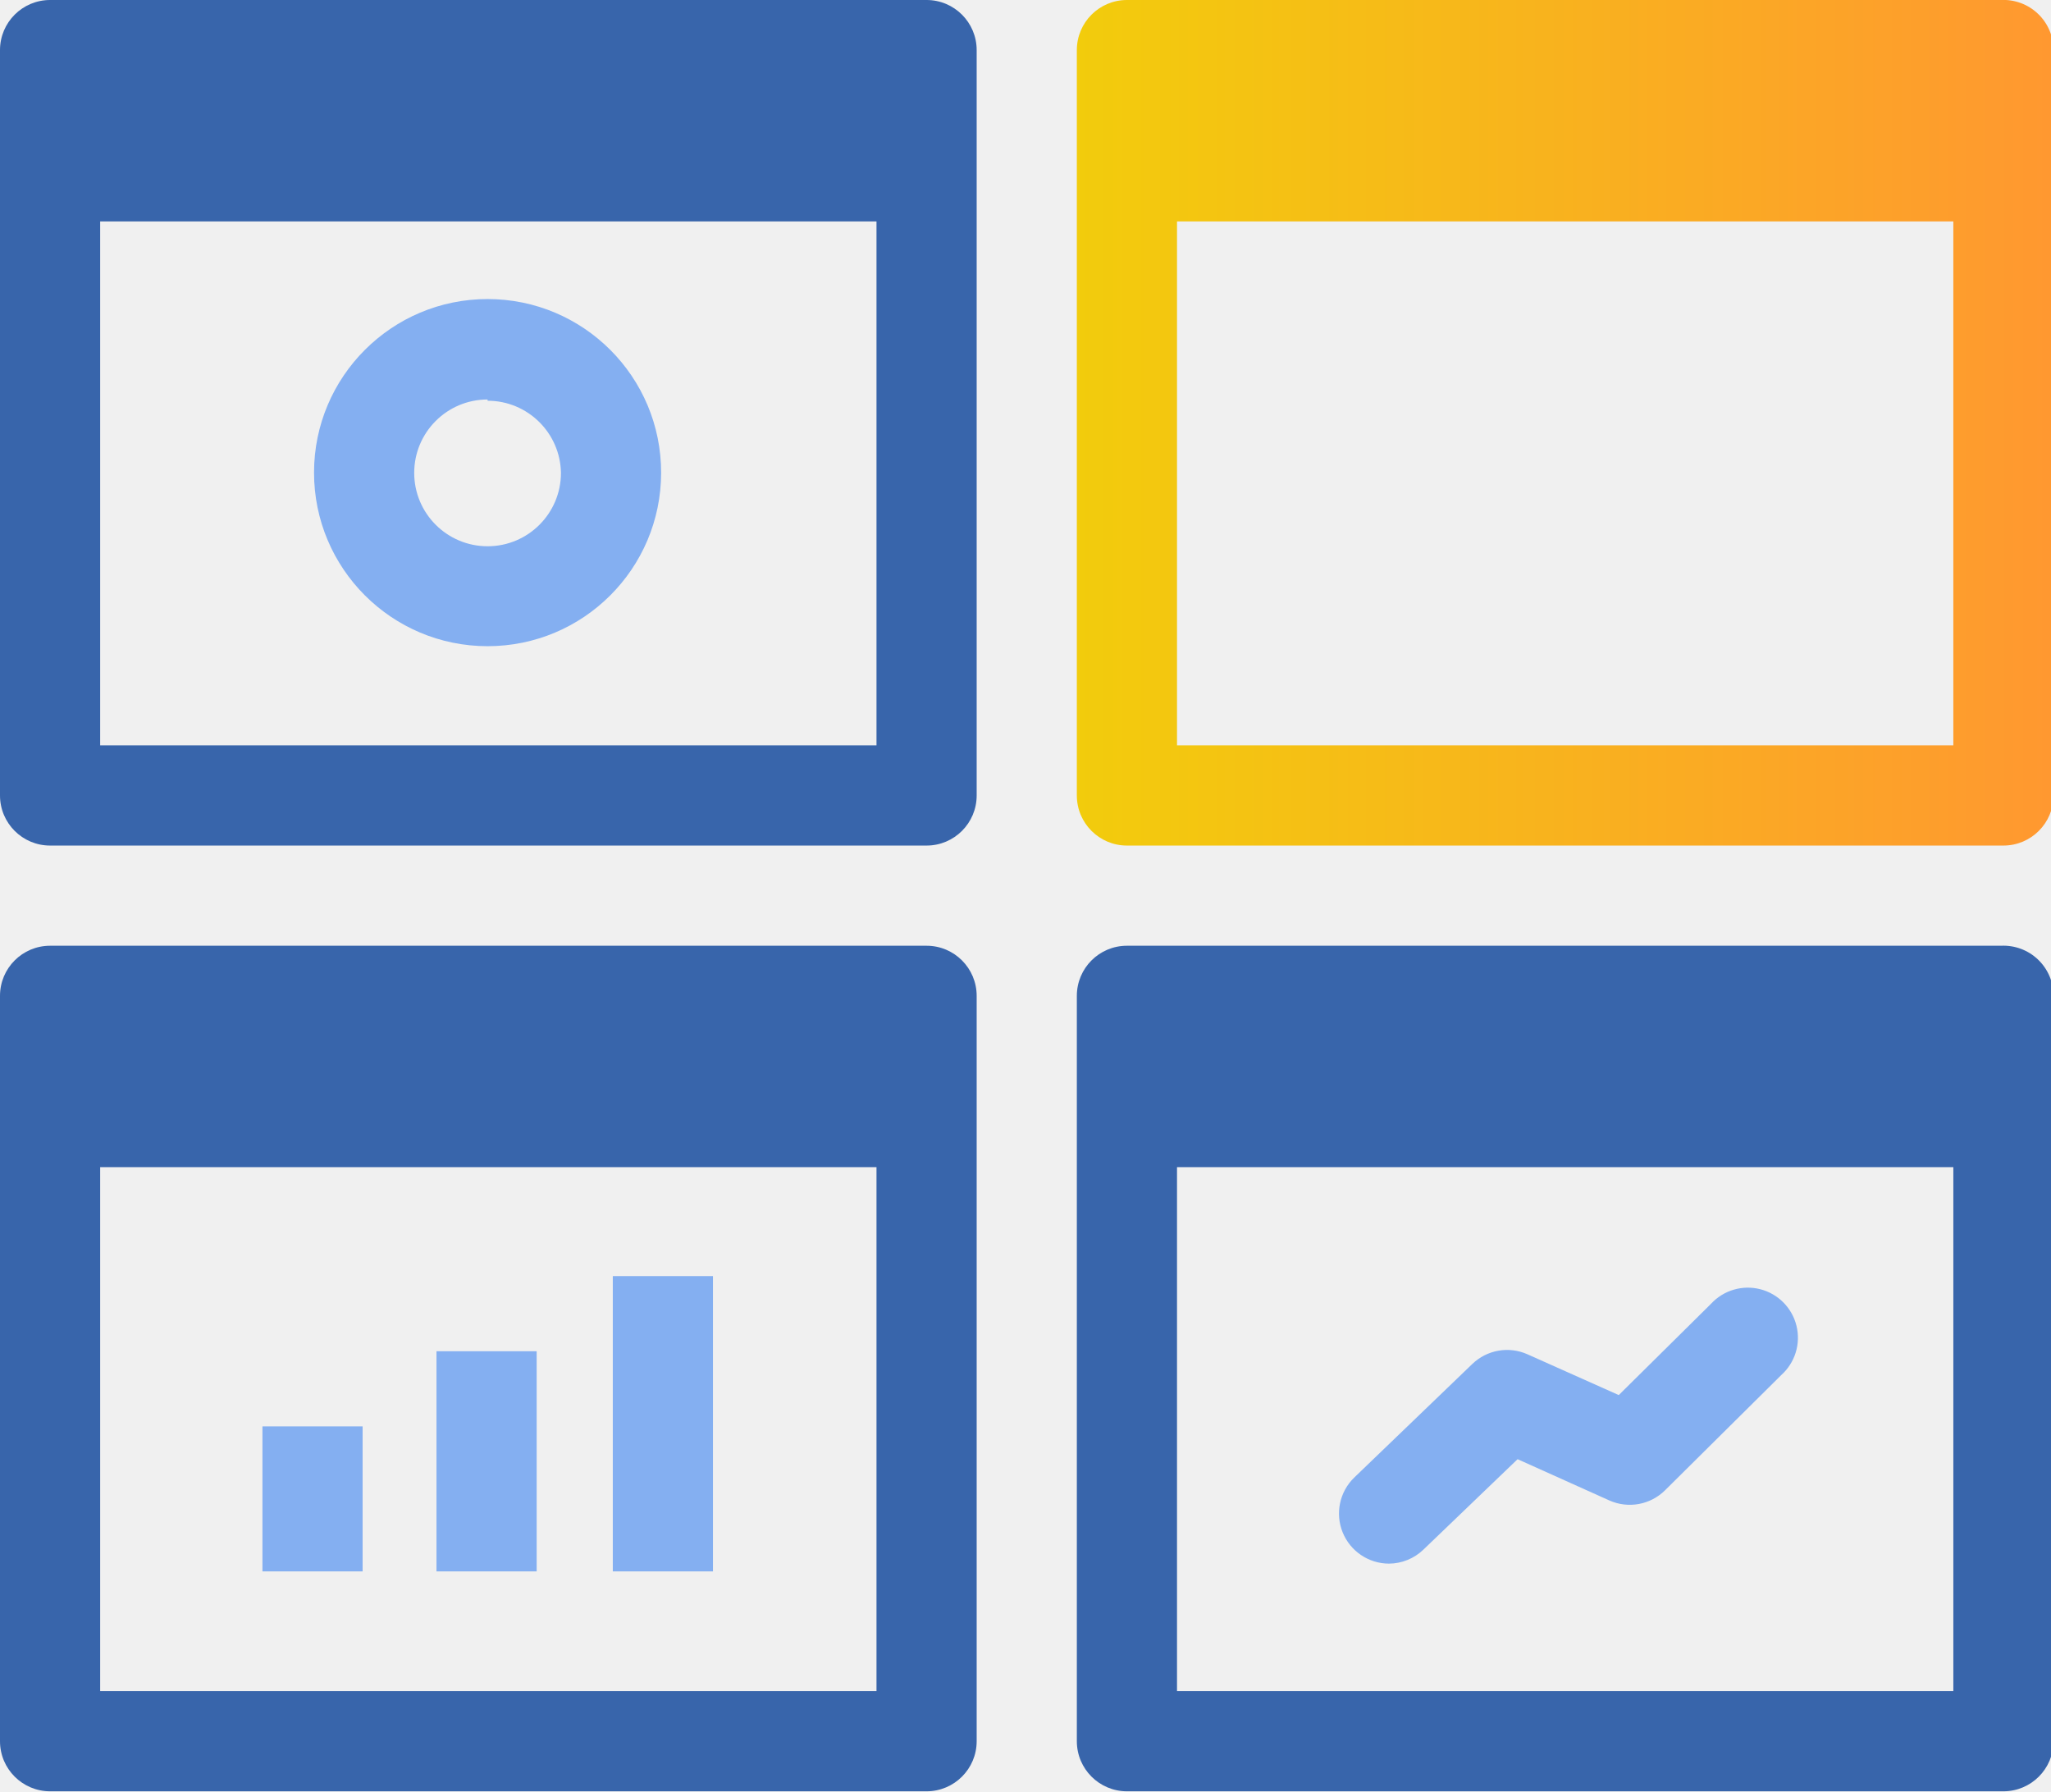
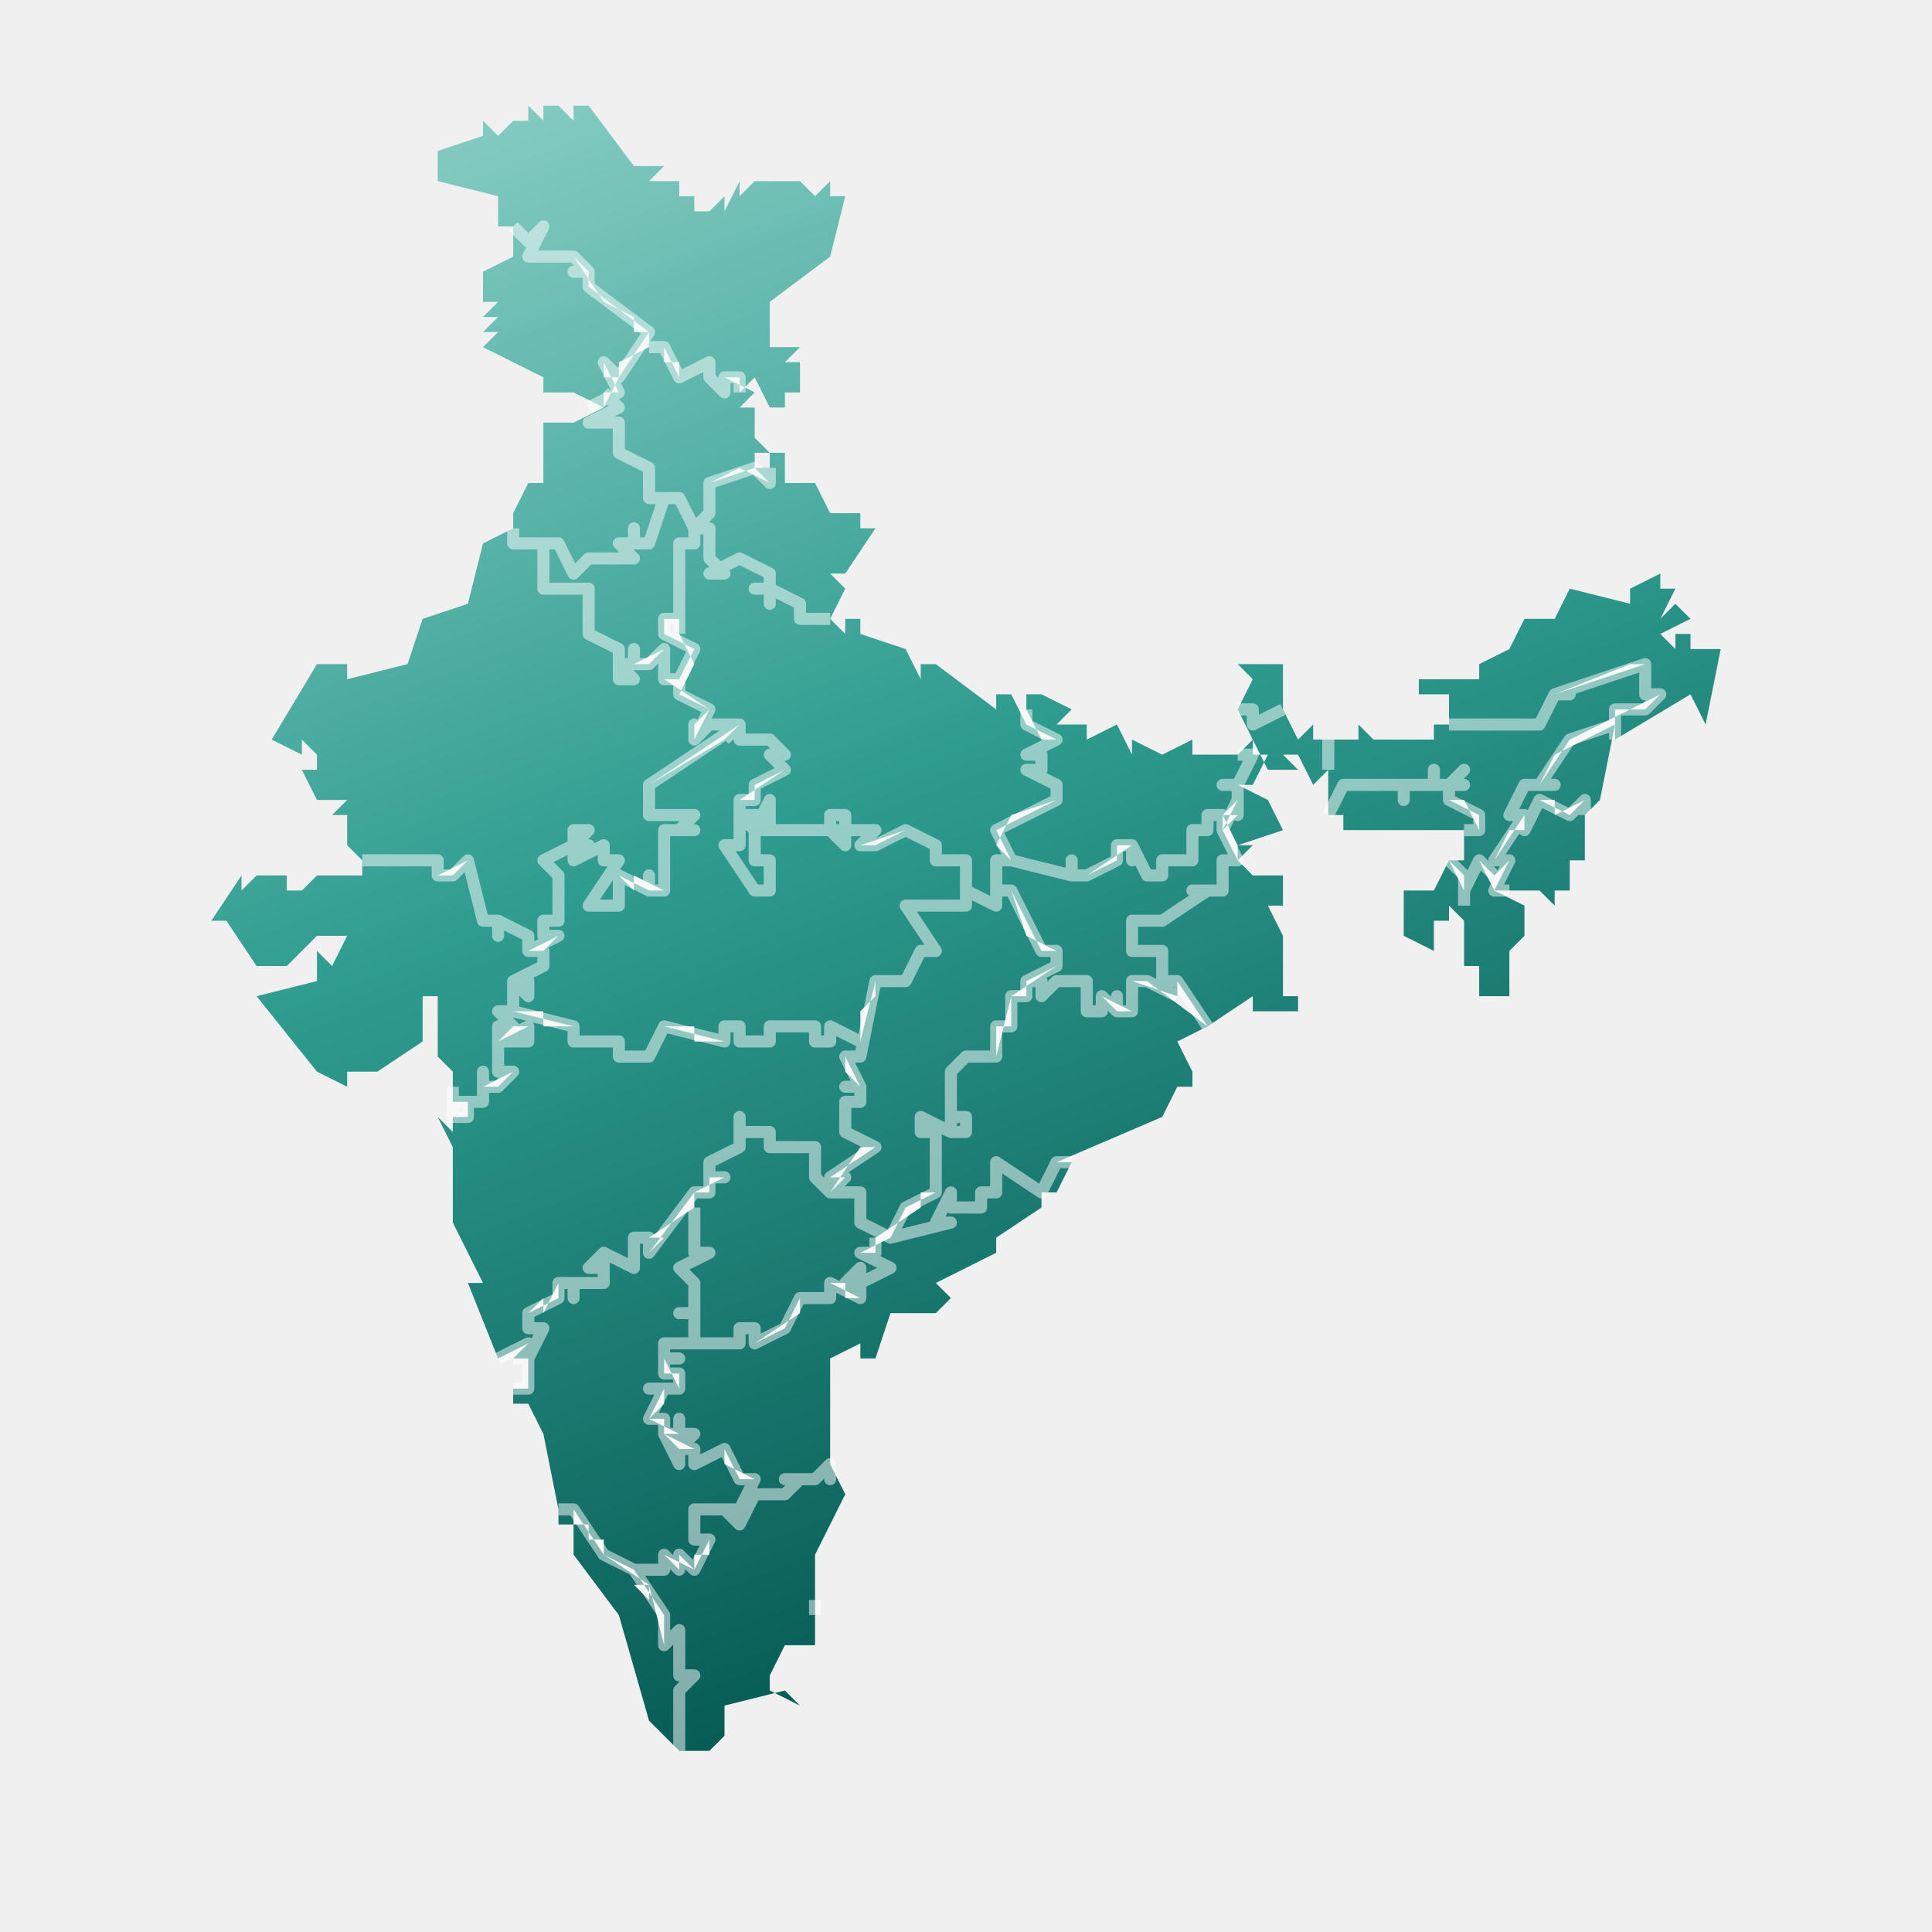
- <svg xmlns="http://www.w3.org/2000/svg" viewBox="0 0 81.9 71.52">
+ <svg xmlns="http://www.w3.org/2000/svg" viewBox="0 0 128 128" role="img" aria-label="Bharat Choropleth">
  <defs>
-     <style>.cls-1{fill:#84aff1;}.cls-2{fill:#3865ab;}.cls-3{fill:url(#linear-gradient);}</style>
-     <linearGradient id="linear-gradient" x1="42.95" y1="16.88" x2="81.9" y2="16.88" gradientUnits="userSpaceOnUse">
-       <stop offset="0" stop-color="#f2cc0c" />
-       <stop offset="1" stop-color="#ff9830" />
+     <linearGradient id="bc" x1="0" y1="0" x2=".35" y2="1">
+       <stop offset="0" stop-color="#8fd1c8" />
+       <stop offset=".5" stop-color="#2f9c90" />
+       <stop offset="1" stop-color="#075b55" />
    </linearGradient>
  </defs>
-   <g id="Layer_2" data-name="Layer 2">
-     <g id="Layer_1-2" data-name="Layer 1">
-       <path class="cls-1" d="M55.46,62.43A2,2,0,0,1,54.07,59l4.72-4.54a2,2,0,0,1,2.2-.39l3.65,1.63,3.68-3.64a2,2,0,1,1,2.81,2.84l-4.64,4.6a2,2,0,0,1-2.22.41L60.6,58.26l-3.76,3.61A2,2,0,0,1,55.46,62.43Z" />
-       <path class="cls-2" d="M37,0H2A2,2,0,0,0,0,2V31.76a2,2,0,0,0,2,2H37a2,2,0,0,0,2-2V2A2,2,0,0,0,37,0ZM4,29.76V8.84H35V29.76Z" />
-       <path class="cls-3" d="M79.9,0H45a2,2,0,0,0-2,2V31.76a2,2,0,0,0,2,2h35a2,2,0,0,0,2-2V2A2,2,0,0,0,79.9,0ZM47,29.76V8.84h31V29.76Z" />
-       <path class="cls-2" d="M37,37.76H2a2,2,0,0,0-2,2V69.52a2,2,0,0,0,2,2H37a2,2,0,0,0,2-2V39.76A2,2,0,0,0,37,37.76ZM4,67.52V46.6H35V67.52Z" />
-       <path class="cls-2" d="M79.9,37.76H45a2,2,0,0,0-2,2V69.52a2,2,0,0,0,2,2h35a2,2,0,0,0,2-2V39.76A2,2,0,0,0,79.9,37.76ZM47,67.52V46.6h31V67.52Z" />
-       <rect class="cls-1" x="10.48" y="56.95" width="4" height="5.79" />
-       <rect class="cls-1" x="17.43" y="53.95" width="4" height="8.79" />
-       <rect class="cls-1" x="24.47" y="50.95" width="4" height="11.79" />
-       <path class="cls-1" d="M19.47,25.8a6.93,6.93,0,1,1,6.93-6.92A6.93,6.93,0,0,1,19.47,25.8Zm0-9.85a2.93,2.93,0,1,0,2.93,2.93A2.93,2.93,0,0,0,19.47,16Z" />
-     </g>
-   </g>
+   <path d="M34,15L35,16L36,15L35,17L38,17L39,18L38,18L39,18L39,19L43,22L41,25L40,24L40,25L41,25L40,27L38,26L38,27L38,26L36,26L36,25L32,23L33,22L32,22L33,21L32,21L33,20L32,20L32,18L34,17L34,15ZM43,23L44,23L45,25L47,24L48,26L48,25L50,26L49,27L50,27L50,29L51,30L50,30L50,31L51,31L51,32L50,31L47,32L47,34L46,35L45,33L43,33L43,31L41,30L41,28L39,28L41,27L40,26L41,26L40,24L41,25L41,24L43,23ZM40,26L41,27L39,28L41,28L41,30L43,31L43,33L44,33L43,33L44,33L44,34L43,36L42,36L42,35L42,36L41,36L42,37L39,37L38,38L37,36L36,36L36,37L36,36L34,36L34,34L35,32L36,32L36,28L38,28L40,27L40,26ZM51,31L51,30L52,30L52,32L54,32L55,34L57,34L57,35L58,35L56,38L55,38L56,39L55,41L53,41L53,40L51,39L51,40L51,39L50,39L51,39L51,38L49,37L47,38L48,38L47,37L47,35L46,35L47,34L47,32L49,31L51,32L51,31ZM43,33L45,33L46,35L46,36L45,36L45,41L44,41L44,42L46,43L45,45L44,45L44,43L43,44L42,44L42,43L42,44L41,44L42,45L41,45L41,43L39,42L39,39L36,39L36,36L36,37L36,36L37,36L38,38L39,37L42,37L41,36L42,36L42,35L42,36L43,36L44,34L44,33L43,33ZM34,35L34,36L36,36L36,39L39,39L39,42L41,43L41,45L42,45L41,44L42,44L42,43L42,44L44,43L44,45L47,47L46,49L46,48L46,49L47,48L49,48L43,52L43,54L46,54L45,55L46,55L44,55L44,59L43,59L43,58L43,59L41,58L41,60L39,60L41,57L40,57L40,56L38,57L39,55L36,57L37,58L37,61L36,61L36,62L37,62L36,63L32,61L31,57L30,58L29,58L29,57L29,58L29,57L24,57L23,56L23,54L22,54L23,53L21,53L20,51L21,51L21,50L20,49L20,50L18,49L21,44L23,44L23,45L27,44L28,41L31,40L32,36L34,35ZM46,35L47,35L47,37L48,38L47,38L49,37L51,38L51,39L50,39L51,39L51,40L51,39L53,40L53,41L55,41L56,42L56,41L57,41L57,42L60,43L61,45L61,44L62,44L66,47L66,46L67,46L68,48L70,49L68,50L69,50L69,51L68,51L70,52L70,53L66,55L67,57L66,57L66,60L64,59L64,57L62,57L62,56L60,55L58,56L57,56L58,55L56,55L56,56L56,55L56,56L55,55L56,55L56,54L55,54L55,55L51,55L51,54L51,55L50,55L51,53L51,54L49,54L50,55L50,57L51,57L51,59L48,57L49,57L48,56L49,56L49,53L50,53L50,52L52,51L51,50L52,50L51,49L49,49L49,48L48,49L49,48L47,48L46,49L46,48L46,49L46,48L47,48L46,48L47,47L45,46L46,44L45,42L45,36L46,36L46,35ZM68,47L68,46L69,46L71,47L70,48L72,48L72,49L74,48L75,50L75,49L77,50L79,49L79,50L83,50L82,52L81,52L82,52L82,54L82,53L81,55L81,54L80,54L80,55L79,55L79,57L77,57L77,58L76,58L75,56L75,57L75,56L74,56L74,57L72,58L71,58L71,57L71,58L69,58L69,57L69,58L69,57L67,57L66,56L67,54L70,53L70,52L68,51L69,51L69,50L68,50L70,49L69,49L68,47ZM82,47L83,45L82,44L85,44L85,47L83,48L83,47L82,47ZM96,48L96,46L94,46L94,45L98,45L98,44L100,43L101,41L103,41L104,39L108,40L108,39L110,38L110,39L111,39L110,41L111,40L112,41L110,42L111,43L111,42L112,42L112,43L114,43L113,48L112,46L107,49L107,47L109,47L110,46L109,46L109,44L103,46L104,46L103,46L102,48L96,48ZM107,48L106,53L105,54L105,53L104,54L102,53L101,55L101,54L100,54L101,52L103,52L102,52L103,50L107,48ZM101,54L101,55L102,53L103,53L103,54L103,53L103,54L105,53L105,57L104,57L104,59L103,59L103,60L102,59L102,60L102,59L101,59L101,60L101,59L99,59L100,57L99,57L101,54ZM97,58L97,59L98,57L99,59L101,60L101,62L100,62L101,62L100,63L100,66L99,66L99,67L99,66L98,66L98,67L98,64L97,64L97,58ZM97,60L97,61L96,60L96,61L96,60L96,61L95,61L95,63L93,62L93,59L95,59L96,57L97,58L97,60ZM88,54L89,52L93,52L93,53L93,52L95,52L95,51L95,52L96,52L97,51L96,53L97,53L98,55L89,55L89,54L88,54ZM96,48L102,48L103,46L108,44L109,44L109,46L110,46L104,49L102,52L103,52L101,52L100,54L101,54L101,55L100,55L99,57L100,57L99,58L98,57L97,59L96,57L97,57L97,55L98,55L98,54L96,53L97,51L96,52L95,52L95,51L95,52L93,52L93,53L93,52L89,52L88,54L88,49L90,49L90,48L91,49L95,49L95,48L96,48ZM82,47L83,47L83,48L85,47L86,49L87,48L87,49L88,49L88,51L87,52L86,50L85,50L86,51L84,51L83,49L83,50L84,50L83,52L82,52L84,53L85,55L82,56L83,56L82,57L83,58L85,58L85,59L84,59L85,59L85,60L84,60L85,62L84,62L85,62L85,66L86,66L86,67L83,67L83,68L83,66L82,66L83,66L80,68L78,65L77,65L77,63L75,63L75,61L77,61L80,59L79,59L81,59L81,57L82,57L81,55L82,54L81,54L82,53L82,54L82,52L81,52L82,52L83,50L82,50L83,49L82,47ZM67,57L69,57L69,58L69,57L69,58L71,58L71,57L71,58L72,58L75,56L75,57L75,56L76,58L77,58L77,57L79,57L79,55L80,55L80,54L81,54L82,56L82,57L81,57L81,59L79,59L80,59L77,61L75,61L75,63L77,63L77,65L78,65L78,66L75,65L75,67L74,67L74,66L74,67L73,66L73,67L72,67L72,65L70,65L69,66L69,65L68,65L70,64L70,63L69,63L67,59L66,59L66,57L67,57ZM80,68L78,69L79,71L78,71L79,71L79,72L78,72L77,74L70,77L69,79L66,77L66,79L65,79L65,80L63,80L63,79L62,81L63,81L59,82L60,80L62,79L62,75L61,75L61,74L63,75L63,74L63,75L64,75L64,74L63,74L63,71L64,70L66,70L66,68L67,68L67,66L68,66L68,65L69,65L69,66L70,65L72,65L72,67L73,67L73,66L75,67L75,65L76,65L80,68ZM66,59L67,59L68,62L69,62L68,62L70,63L70,64L67,66L66,70L64,70L63,71L63,74L64,74L64,75L63,75L63,74L63,75L61,74L61,75L62,75L62,79L61,79L61,80L58,82L58,81L57,81L57,79L55,79L56,78L55,78L58,76L56,75L56,73L57,73L57,72L56,72L57,72L56,71L56,70L57,70L57,67L58,66L58,67L58,65L60,65L61,63L62,63L60,60L64,60L64,59L66,60L66,59ZM48,49L49,48L49,49L51,49L52,50L51,50L52,51L49,53L49,56L48,56L49,57L48,57L51,59L51,57L50,57L50,55L49,54L51,54L51,53L50,55L51,55L51,54L51,55L55,55L55,54L56,54L56,55L55,55L56,56L56,55L56,56L56,55L58,55L57,56L60,55L62,56L62,57L64,57L64,60L60,60L62,63L61,63L60,65L58,65L57,69L55,68L55,69L54,69L54,68L51,68L51,69L49,69L49,68L48,68L48,69L44,68L43,70L41,70L41,69L38,69L38,68L34,67L34,65L35,66L35,65L34,65L36,64L36,63L35,63L37,62L36,62L36,61L37,61L37,58L36,57L39,55L38,57L40,56L40,57L41,57L39,60L41,60L41,58L42,59L42,58L44,59L44,55L46,55L45,55L46,54L43,54L43,52L48,49ZM24,57L29,57L29,58L29,57L29,58L31,57L32,61L36,63L36,64L34,65L35,65L35,66L34,65L34,67L33,67L34,68L33,68L33,69L34,68L35,68L35,69L35,68L35,69L33,69L33,71L34,71L33,72L32,72L32,71L32,73L31,73L31,74L31,73L31,74L31,73L30,73L30,74L30,71L29,70L29,68L30,68L29,68L29,66L30,66L28,66L28,69L25,71L23,71L23,72L21,71L17,66L17,65L17,66L21,65L21,63L22,64L23,62L21,62L19,64L17,64L15,61L14,61L16,58L16,59L17,58L19,58L19,59L20,59L21,58L24,58L24,57ZM34,67L36,67L36,68L38,68L38,69L41,69L41,70L43,70L44,68L46,68L46,69L46,68L46,69L48,69L48,68L49,68L49,69L51,69L51,68L54,68L54,69L55,69L55,68L57,69L57,70L56,70L57,72L56,72L57,72L57,73L56,73L56,75L58,76L57,76L55,79L54,78L54,76L51,76L51,75L49,75L49,74L49,76L47,77L47,78L48,78L47,78L47,79L46,79L43,83L43,82L42,82L42,84L40,83L40,84L40,83L39,84L40,84L40,85L38,85L38,86L38,85L37,85L37,86L35,87L35,88L36,88L35,88L36,88L35,90L35,89L33,90L31,85L32,85L30,81L30,80L31,81L30,80L30,76L29,74L30,75L30,73L30,74L31,74L31,73L32,73L32,71L32,72L34,71L33,71L33,69L35,69L35,68L35,69L35,68L33,69L33,68L34,68L33,67L34,67ZM59,82L63,81L62,81L63,79L63,80L65,80L65,79L66,79L66,77L69,79L70,77L71,77L70,79L69,79L69,80L66,82L66,83L62,85L63,86L62,87L59,87L58,90L57,90L57,89L55,90L55,98L55,97L54,98L52,98L53,98L52,99L50,99L49,101L48,100L49,100L50,98L49,98L48,96L46,97L46,96L45,96L45,97L44,95L45,96L46,96L45,96L46,95L45,95L45,94L45,95L43,94L44,93L44,92L43,92L45,92L45,91L44,91L44,90L45,90L44,90L44,89L49,89L49,88L50,88L50,89L52,88L53,86L55,86L55,85L57,86L57,85L56,85L57,84L57,85L58,85L58,84L59,84L57,83L59,82ZM34,90L35,89L35,90L36,88L35,88L36,88L35,88L35,87L36,86L36,87L37,85L38,85L38,86L38,85L40,85L40,84L39,84L40,83L40,84L40,83L42,84L42,82L43,82L43,83L44,82L43,82L46,80L45,80L46,80L46,83L47,83L45,84L46,85L46,87L45,87L46,87L46,89L44,89L44,90L45,90L44,90L45,92L43,92L44,92L43,94L44,94L44,95L45,95L45,94L45,95L46,95L45,96L46,96L44,95L45,97L45,96L46,96L46,97L48,96L48,97L50,98L49,100L46,100L46,102L47,102L46,104L45,103L45,104L44,103L44,104L42,104L40,103L38,100L37,100L36,95L35,93L34,93L34,92L35,92L35,90L34,90ZM37,100L38,100L38,101L39,101L39,102L40,102L40,103L43,105L42,105L43,106L43,105L44,109L45,108L45,111L46,111L45,112L45,116L43,114L41,107L38,103L38,101L37,101L37,100ZM55,97L56,99L54,103L54,109L52,109L51,111L51,112L53,113L52,112L48,113L48,115L47,116L45,116L45,112L46,111L45,111L45,108L44,109L44,107L42,104L44,104L44,103L46,104L46,103L47,103L47,102L46,102L46,100L48,100L49,101L50,99L52,99L53,98L52,98L54,98L55,97L55,98L55,97ZM46,80L46,79L48,78L47,78L47,77L49,76L49,74L49,75L51,75L51,76L54,76L54,78L55,79L57,79L57,81L58,81L58,83L57,83L59,84L58,84L58,85L57,85L57,84L56,85L57,85L57,86L56,86L56,85L55,85L55,86L53,86L53,87L50,89L50,88L49,88L49,89L46,89L46,87L45,87L46,87L46,85L45,84L47,83L46,83L46,80ZM34,15L33,15L33,13L29,12L29,10L32,9L32,8L33,9L34,8L33,8L35,8L35,7L36,8L36,7L37,7L37,8L37,7L38,8L38,7L39,7L42,11L44,11L43,12L45,12L45,13L46,13L46,14L45,14L47,14L48,13L48,14L49,12L49,13L50,12L53,12L54,13L55,12L55,13L56,13L55,17L51,20L51,23L53,23L52,24L53,24L53,26L52,26L52,27L51,27L50,25L49,26L49,25L48,25L48,26L47,24L45,25L45,24L44,24L44,23L43,23L43,22L42,22L42,21L40,20L38,17L35,17L36,15L35,16L34,15Z" fill="url(#bc)" fill-rule="evenodd" />
+   <path d="M34,15L35,16L36,15L35,17L38,17L39,18L38,18L39,18L39,19L43,22L41,25L40,24L41,26L39,27M43,23L44,23L45,25L47,24L47,25L48,26L48,25L49,25L49,26M51,31L51,32L50,31L47,32L47,34L46,35L45,33L43,33L43,31L41,30L41,28L39,28L41,27L40,26M43,33L44,33L43,33L44,33L43,36L42,36L42,35L42,36L41,36L42,37L39,37L38,38L37,36L36,36L36,37L36,36L34,36L34,35M44,33L44,33M55,41L53,41L53,40L51,39L51,40L51,39L50,39L51,39L51,38L49,37L47,38L48,38L47,37L47,35L46,35M46,35L46,36L45,36L45,41L44,41L44,42L46,43L45,45L44,45L44,43L43,44L42,44L42,43L42,44L41,44L42,45L41,45L41,43L39,42L39,39L36,39L36,36M45,41L45,42M45,45L45,46L47,47L46,49L46,48L46,49L47,48L49,48L43,52L43,54L46,54L45,55L46,55L44,55L44,59L43,59L43,58L43,59L41,58L41,60L39,60L41,57L40,57L40,56L38,57L38,56L39,56L38,56L39,55L38,55L38,56L36,57L37,58L37,61L36,61L36,62L37,62L35,63L35,62L33,61L33,62L33,61L32,61L31,57L30,58L29,58L29,57L29,58L29,57L24,57M68,47L68,48L70,49L68,50L69,50L69,51L68,51L70,52L70,53L66,55L67,57L66,57L66,60L64,59L64,57L62,57L62,56L60,55L58,56L57,56L58,55L56,55L56,56L56,55L56,56L55,55L56,55L56,54L55,54L55,55L51,55L51,54L51,55L50,55L51,53L51,54L49,54L50,55L50,57L51,57L51,59L50,59L48,56L49,56L49,53L50,53L50,52L52,51L51,50L52,50L51,49L49,49L49,48L48,49M82,50L83,50L82,52L81,52L82,52L82,54L82,53L81,55L81,54L80,54L80,55L79,55L79,57L77,57L77,58L76,58L75,56L75,57L75,56L74,56L74,57L72,58L71,58L71,57L71,58L67,57M85,47L83,48L83,47L82,47M107,49L107,47L109,47L110,46L109,46L109,44L103,46L104,46L103,46L102,48L96,48M105,54L105,53L104,54L102,53L101,55L101,54L100,54L101,52L103,52L102,52L104,49L107,48M100,59L99,59L100,57L99,57L101,54M97,60L97,58L97,59L98,57L99,58M96,57L97,58M88,54L89,52L93,52L93,53L93,52L95,52L95,51L95,52L96,52L97,51L96,52L97,52L96,52L96,53L98,54L98,55L97,55M88,51L88,49M80,68L78,65L77,65L77,63L75,63L75,61L77,61L80,59L79,59L81,59L81,57L82,57L81,55M78,66L76,65L75,65L75,67L74,67L74,66L74,67L73,66L73,67L72,67L72,65L70,65L69,66L69,65L68,65L70,64L70,63L69,63L67,59L66,59M71,77L70,77L69,79L66,77L66,79L65,79L65,80L63,80L63,79L62,81L63,81L59,82L60,80L62,79L62,75L61,75L61,74L63,75L63,74L63,75L64,75L64,74L63,74L63,71L64,70L66,70L66,68L67,68L67,66L68,66L68,65M59,82L57,81L57,79L55,79L56,78L55,78L58,76L56,75L56,73L57,73L57,72L56,72L57,72L56,70L57,70L58,65L60,65L61,63L62,63L60,60L64,60L64,59M57,69L55,68L55,69L54,69L54,68L51,68L51,69L49,69L49,68L48,68L48,69L44,68L43,70L41,70L41,69L38,69L38,68L34,67L34,65L35,66L35,65L34,65L36,64L36,63L35,63M34,67L33,67L34,68L33,68L33,69L35,68L35,69L35,68L35,69L33,69L33,71L34,71L33,72L32,72L32,71L32,73L31,73L31,74L31,73L31,74L31,73L30,73L30,74M30,73L30,72M31,74L30,74L30,73M55,79L54,78L54,76L51,76L51,75L49,75L49,74L49,76L47,77L47,78L48,78L47,78L47,79L46,79L43,83L43,82L42,82L42,84L40,83L40,84L40,83L39,84L40,84L40,85L38,85L38,86L38,85L37,85L37,86L35,87L35,88L36,88L35,88L36,88L35,90L35,89L33,90M55,97L55,98L55,97L54,98L52,98L53,98L52,99L50,99L49,101L48,100L49,100L50,98L49,98L48,96L46,97L46,96L45,96L45,97L44,95L45,96L46,96L45,96L46,95L45,95L45,94L45,95L44,95L44,94L43,94L44,92L43,92L45,92L45,91L44,91L44,90L45,90L44,90L44,89L49,89L49,88L50,88L50,89L52,88L53,86L55,86L55,85L57,86L57,85L56,85L57,84L57,85L59,84L57,83L58,83L58,82M46,80L46,83L47,83L45,84L46,85L46,87L45,87L46,87L46,89M48,100L46,100L46,102L47,102L46,104L45,103L45,104L44,103L44,104L42,104L40,103L38,100L37,100M34,92L35,92L35,90L34,90M42,104L44,107L44,109L45,108L45,111L46,111L45,112L45,116M54,103L54,103M54,106L54,107" fill="none" stroke="#fff" stroke-opacity=".5" stroke-width=".8" stroke-linejoin="round" />
</svg>
